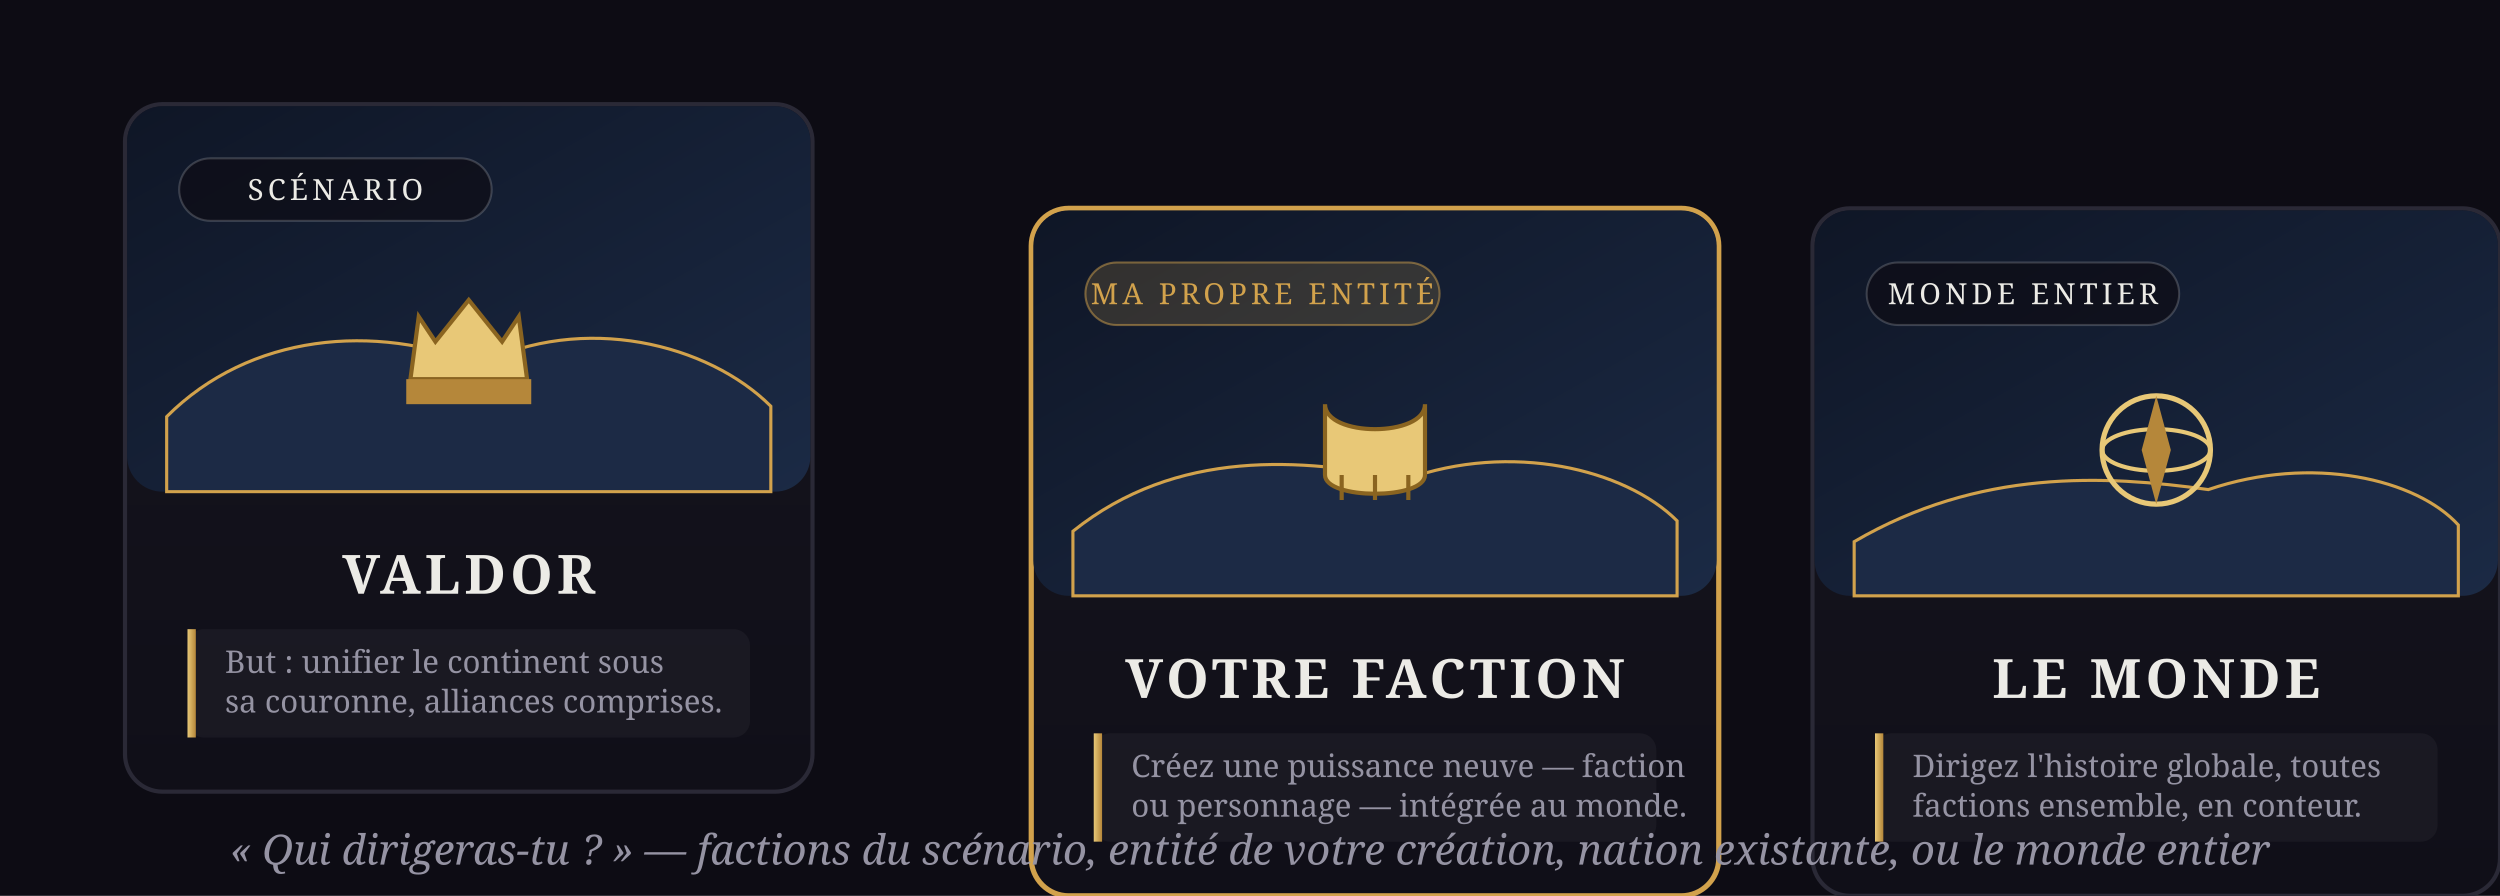
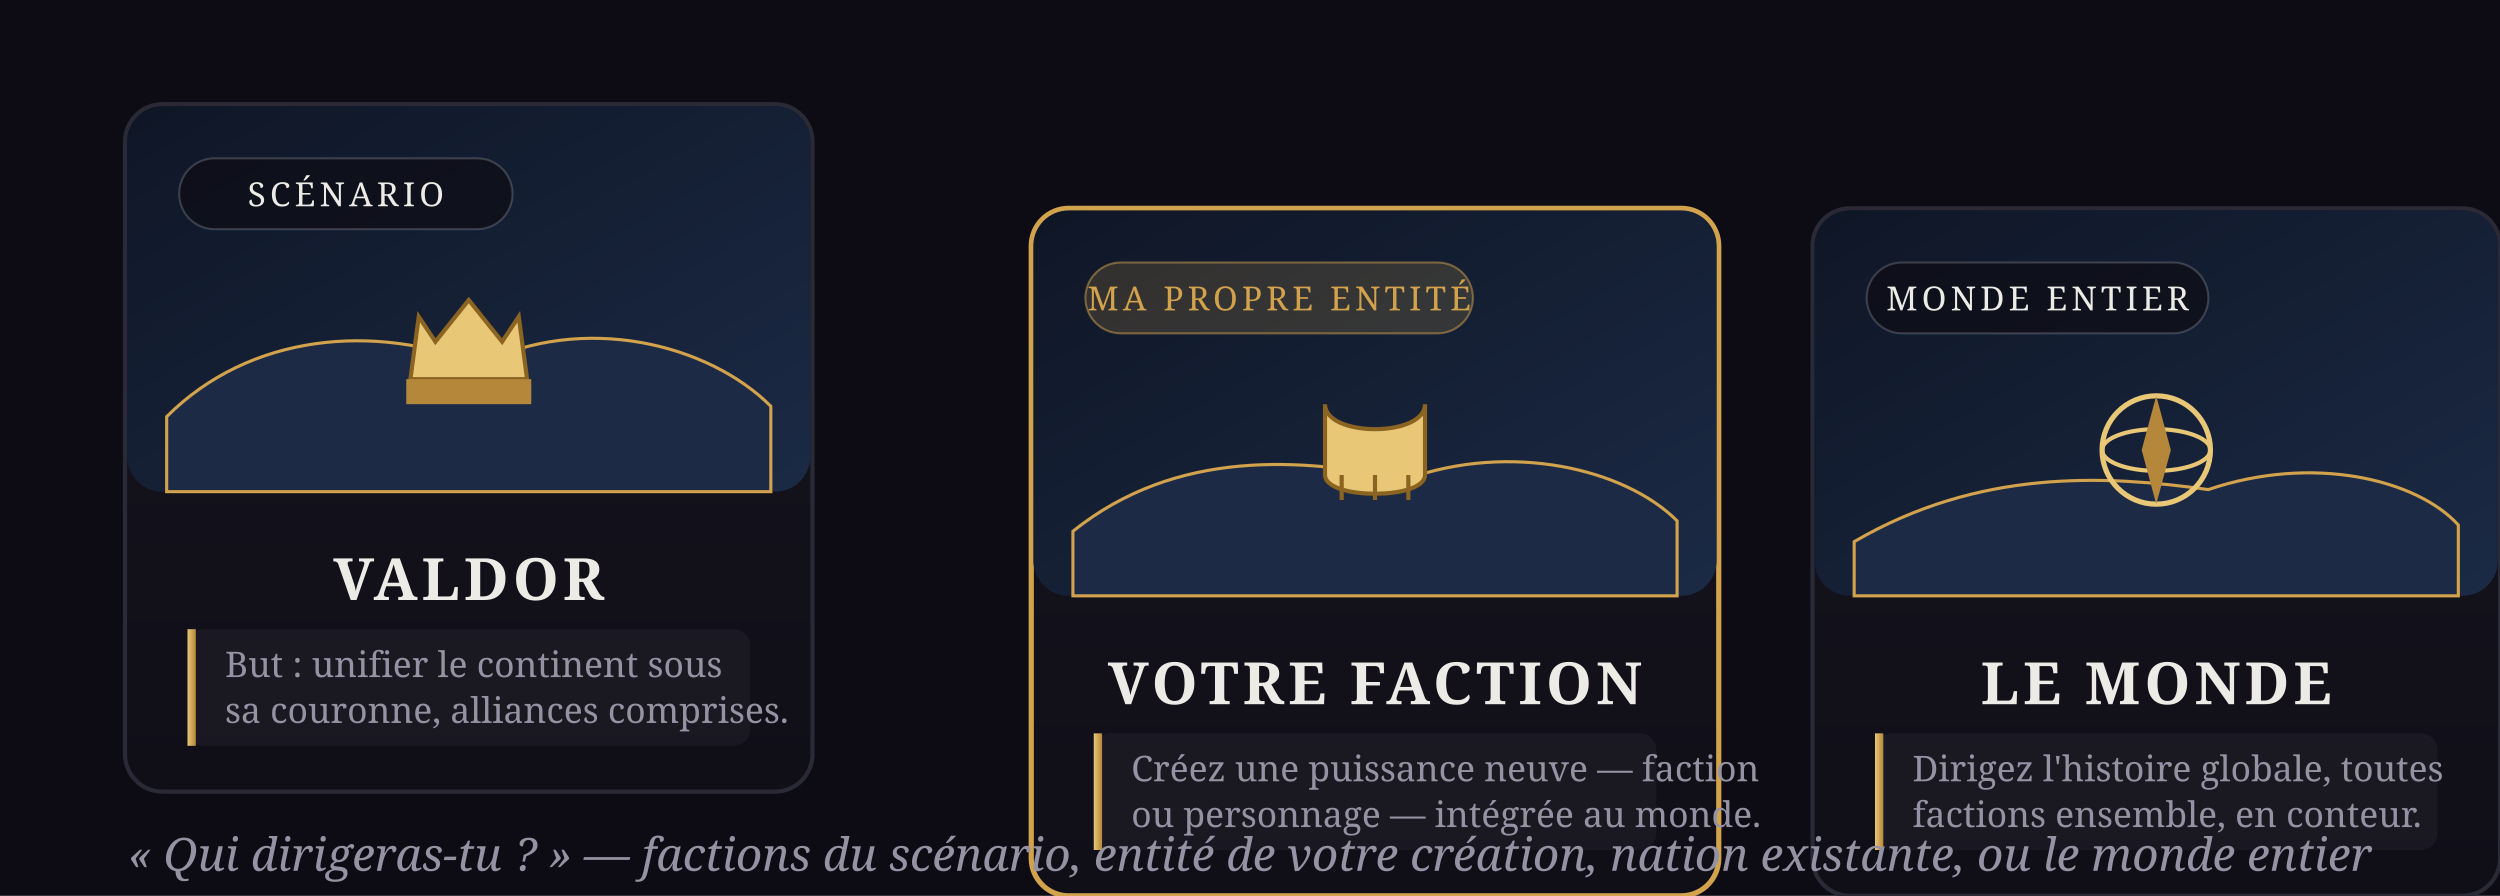
<svg xmlns="http://www.w3.org/2000/svg" width="1200" height="430" viewBox="0 0 1200 430" role="img" aria-label="Choisir sa faction">
  <defs>
    <linearGradient id="cbg" x1="0" y1="0" x2="0" y2="1">
      <stop offset="0" stop-color="#16151f" />
      <stop offset="1" stop-color="#100f18" />
    </linearGradient>
    <linearGradient id="sea3" x1="0" y1="0" x2="1" y2="1">
      <stop offset="0" stop-color="#0f1626" />
      <stop offset="1" stop-color="#1b2a45" />
    </linearGradient>
    <linearGradient id="goldL" x1="0" y1="0" x2="1" y2="0">
      <stop offset="0" stop-color="#e8c877" />
      <stop offset="1" stop-color="#b5873a" />
    </linearGradient>
  </defs>
  <rect width="1200" height="430" fill="#0d0c14" />
  <g transform="translate(60,50)">
    <g>
      <rect width="330" height="330" rx="18" fill="url(#cbg)" stroke="#2a2936" stroke-width="2" />
      <rect x="1" y="1" width="328" height="185" rx="17" fill="url(#sea3)" stroke="none" />
      <path d="M20,150 C60,110 120,105 170,125 C220,100 280,115 310,145 L310,186 L20,186 Z" fill="#1c2a45" stroke="#d2a24c" stroke-width="1.5" />
-       <rect x="26" y="26" width="150" height="30" rx="15" fill="rgba(13,12,20,0.7)" stroke="rgba(255,255,255,0.18)" />
-       <text x="101" y="46" text-anchor="middle" font-family="Georgia,serif" font-size="14" fill="#ecebe6" letter-spacing="2">SCÉNARIO</text>
+       <rect x="26" y="26" width="160" height="34" rx="17" fill="rgba(13,12,20,0.7)" stroke="rgba(255,255,255,0.18)" />
+       <text x="106" y="49" text-anchor="middle" font-family="Georgia,serif" font-size="16" fill="#ecebe6" letter-spacing="2">SCÉNARIO</text>
      <g transform="translate(165,120)">
        <path d="M-28,12 L-24,-18 L-16,-6 L0,-26 L16,-6 L24,-18 L28,12 Z" fill="#e8c877" stroke="#8a6420" stroke-width="2" />
        <rect x="-30" y="12" width="60" height="12" fill="#b5873a" />
      </g>
-       <text x="165" y="235" text-anchor="middle" font-family="Georgia,serif" font-size="26" font-weight="bold" fill="#ecebe6" letter-spacing="2">VALDOR</text>
-       <rect x="30" y="252" width="270" height="52" rx="8" fill="rgba(255,255,255,0.04)" />
-       <rect x="30" y="252" width="4" height="52" fill="url(#goldL)" />
-       <text x="48" y="273" font-family="Georgia,serif" font-size="15" fill="#9593a3">But : unifier le continent sous</text>
-       <text x="48" y="292" font-family="Georgia,serif" font-size="15" fill="#9593a3">sa couronne, alliances comprises.</text>
+       <text x="165" y="238" text-anchor="middle" font-family="Georgia,serif" font-size="28" font-weight="bold" fill="#ecebe6" letter-spacing="2">VALDOR</text>
+       <rect x="30" y="252" width="270" height="56" rx="8" fill="rgba(255,255,255,0.04)" />
+       <rect x="30" y="252" width="4" height="56" fill="url(#goldL)" />
+       <text x="48" y="275" font-family="Georgia,serif" font-size="17" fill="#9593a3">But : unifier le continent sous</text>
+       <text x="48" y="297" font-family="Georgia,serif" font-size="17" fill="#9593a3">sa couronne, alliances comprises.</text>
    </g>
    <g transform="translate(435,50)">
      <rect width="330" height="330" rx="18" fill="url(#cbg)" stroke="#d2a24c" stroke-width="2.5" />
      <rect x="1" y="1" width="328" height="185" rx="17" fill="url(#sea3)" />
      <path d="M20,155 C70,115 130,120 180,130 C230,112 285,125 310,150 L310,186 L20,186 Z" fill="#1c2a45" stroke="#d2a24c" stroke-width="1.5" />
-       <rect x="26" y="26" width="170" height="30" rx="15" fill="rgba(210,162,76,0.18)" stroke="rgba(210,162,76,0.5)" />
-       <text x="111" y="46" text-anchor="middle" font-family="Georgia,serif" font-size="14" fill="#d2a24c" letter-spacing="2">MA PROPRE ENTITÉ</text>
+       <rect x="26" y="26" width="186" height="34" rx="17" fill="rgba(210,162,76,0.18)" stroke="rgba(210,162,76,0.5)" />
+       <text x="119" y="49" text-anchor="middle" font-family="Georgia,serif" font-size="16" fill="#d2a24c" letter-spacing="2">MA PROPRE ENTITÉ</text>
      <g transform="translate(165,118)">
        <path d="M-24,-24 C-24,-8 24,-8 24,-24 L24,10 C24,22 -24,22 -24,10 Z" fill="#e8c877" stroke="#8a6420" stroke-width="2" />
-         <circle cx="0" cy="14" r="0" />
        <path d="M-16,10 L-16,22 M0,10 L0,22 M16,10 L16,22" stroke="#8a6420" stroke-width="2" />
      </g>
-       <text x="165" y="235" text-anchor="middle" font-family="Georgia,serif" font-size="26" font-weight="bold" fill="#ecebe6" letter-spacing="2">VOTRE FACTION</text>
-       <rect x="30" y="252" width="270" height="52" rx="8" fill="rgba(255,255,255,0.04)" />
-       <rect x="30" y="252" width="4" height="52" fill="url(#goldL)" />
-       <text x="48" y="273" font-family="Georgia,serif" font-size="15" fill="#9593a3">Créez une puissance neuve — faction</text>
-       <text x="48" y="292" font-family="Georgia,serif" font-size="15" fill="#9593a3">ou personnage — intégrée au monde.</text>
+       <text x="165" y="238" text-anchor="middle" font-family="Georgia,serif" font-size="28" font-weight="bold" fill="#ecebe6" letter-spacing="2">VOTRE FACTION</text>
+       <rect x="30" y="252" width="270" height="56" rx="8" fill="rgba(255,255,255,0.04)" />
+       <rect x="30" y="252" width="4" height="56" fill="url(#goldL)" />
+       <text x="48" y="275" font-family="Georgia,serif" font-size="17" fill="#9593a3">Créez une puissance neuve — faction</text>
+       <text x="48" y="297" font-family="Georgia,serif" font-size="17" fill="#9593a3">ou personnage — intégrée au monde.</text>
    </g>
    <g transform="translate(810,50)">
      <rect width="330" height="330" rx="18" fill="url(#cbg)" stroke="#2a2936" stroke-width="2" />
      <rect x="1" y="1" width="328" height="185" rx="17" fill="url(#sea3)" />
      <path d="M20,160 C80,125 140,128 190,135 C240,118 290,130 310,152 L310,186 L20,186 Z" fill="#1c2a45" stroke="#d2a24c" stroke-width="1.5" />
-       <rect x="26" y="26" width="150" height="30" rx="15" fill="rgba(13,12,20,0.7)" stroke="rgba(255,255,255,0.18)" />
-       <text x="101" y="46" text-anchor="middle" font-family="Georgia,serif" font-size="14" fill="#ecebe6" letter-spacing="2">MONDE ENTIER</text>
+       <rect x="26" y="26" width="164" height="34" rx="17" fill="rgba(13,12,20,0.7)" stroke="rgba(255,255,255,0.18)" />
+       <text x="108" y="49" text-anchor="middle" font-family="Georgia,serif" font-size="16" fill="#ecebe6" letter-spacing="2">MONDE ENTIER</text>
      <g transform="translate(165,116)">
        <circle r="26" fill="none" stroke="#e8c877" stroke-width="2.5" />
        <ellipse rx="26" ry="10" fill="none" stroke="#e8c877" stroke-width="2" />
        <path d="M0,-26 L7,0 L0,26 L-7,0 Z" fill="#b5873a" />
      </g>
-       <text x="165" y="235" text-anchor="middle" font-family="Georgia,serif" font-size="26" font-weight="bold" fill="#ecebe6" letter-spacing="2">LE MONDE</text>
-       <rect x="30" y="252" width="270" height="52" rx="8" fill="rgba(255,255,255,0.04)" />
-       <rect x="30" y="252" width="4" height="52" fill="url(#goldL)" />
-       <text x="48" y="273" font-family="Georgia,serif" font-size="15" fill="#9593a3">Dirigez l'histoire globale, toutes</text>
-       <text x="48" y="292" font-family="Georgia,serif" font-size="15" fill="#9593a3">factions ensemble, en conteur.</text>
+       <text x="165" y="238" text-anchor="middle" font-family="Georgia,serif" font-size="28" font-weight="bold" fill="#ecebe6" letter-spacing="2">LE MONDE</text>
+       <rect x="30" y="252" width="270" height="56" rx="8" fill="rgba(255,255,255,0.04)" />
+       <rect x="30" y="252" width="4" height="56" fill="url(#goldL)" />
+       <text x="48" y="275" font-family="Georgia,serif" font-size="17" fill="#9593a3">Dirigez l'histoire globale, toutes</text>
+       <text x="48" y="297" font-family="Georgia,serif" font-size="17" fill="#9593a3">factions ensemble, en conteur.</text>
    </g>
  </g>
-   <text x="600" y="415" text-anchor="middle" font-family="Georgia,serif" font-style="italic" font-size="20" fill="#9593a3">« Qui dirigeras-tu ? » — factions du scénario, entité de votre création, nation existante, ou le monde entier</text>
+   <text x="600" y="418" text-anchor="middle" font-family="Georgia,serif" font-style="italic" font-size="22" fill="#9593a3">« Qui dirigeras-tu ? » — factions du scénario, entité de votre création, nation existante, ou le monde entier</text>
</svg>
